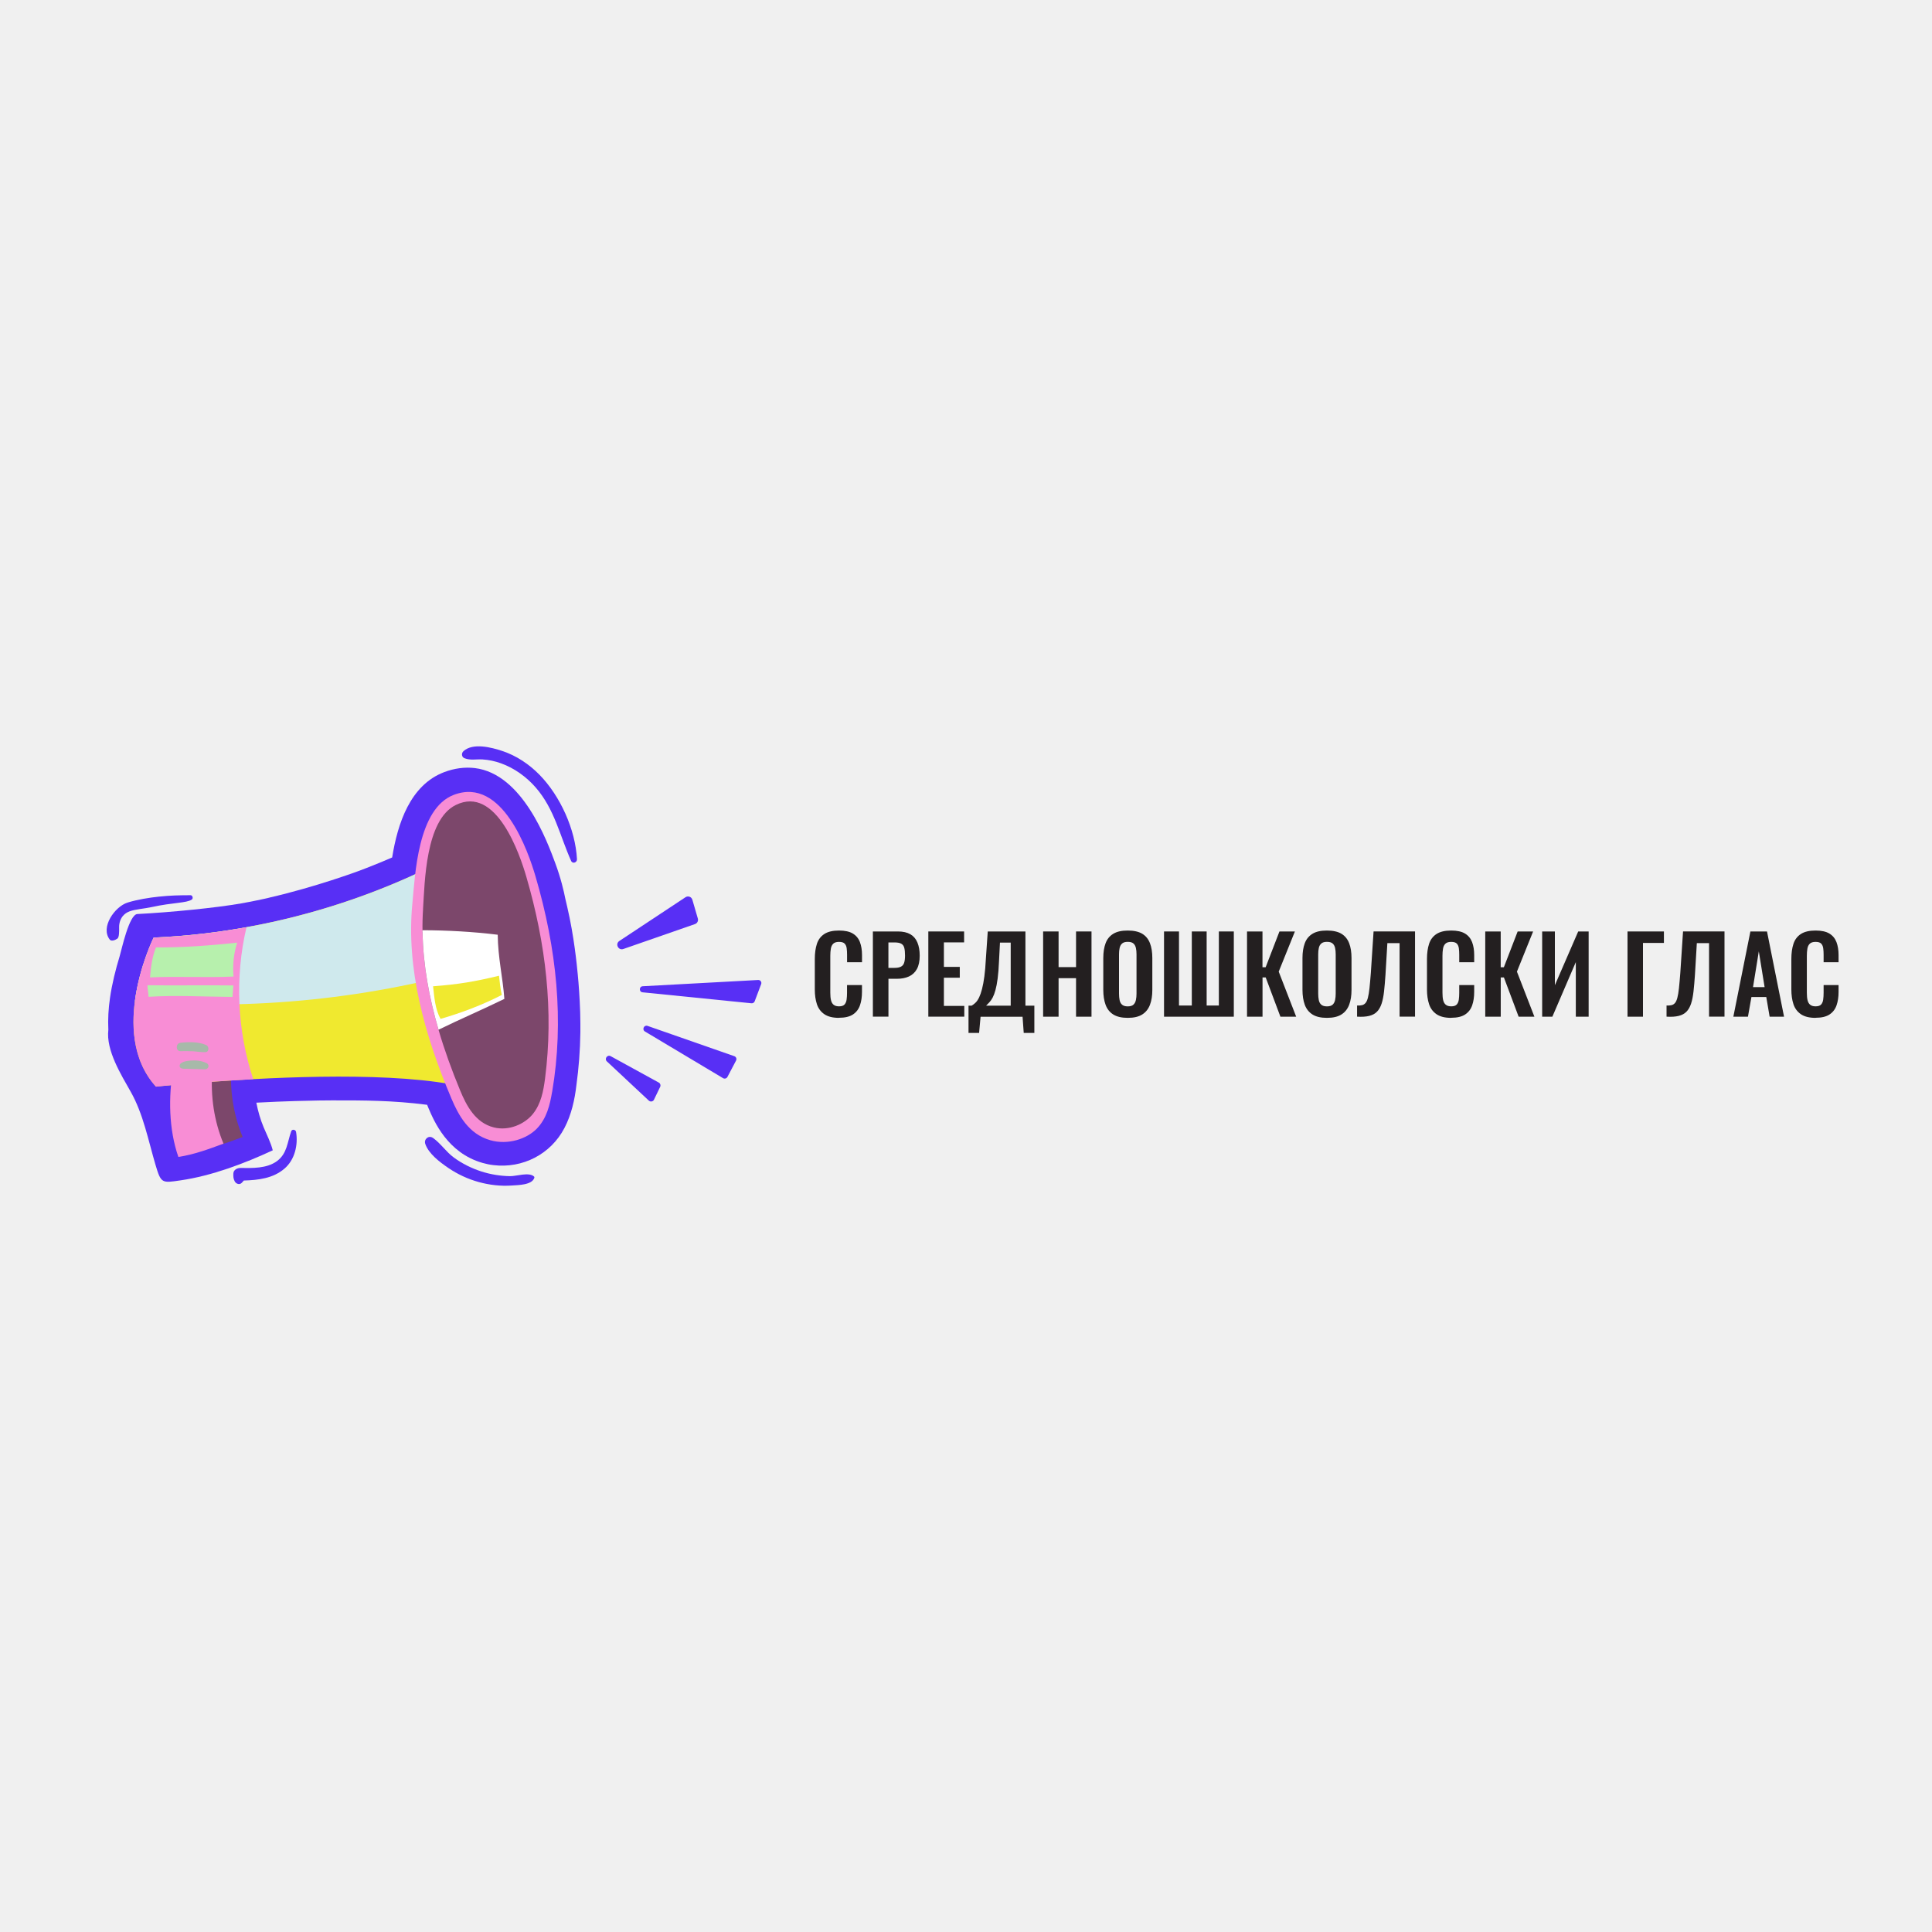
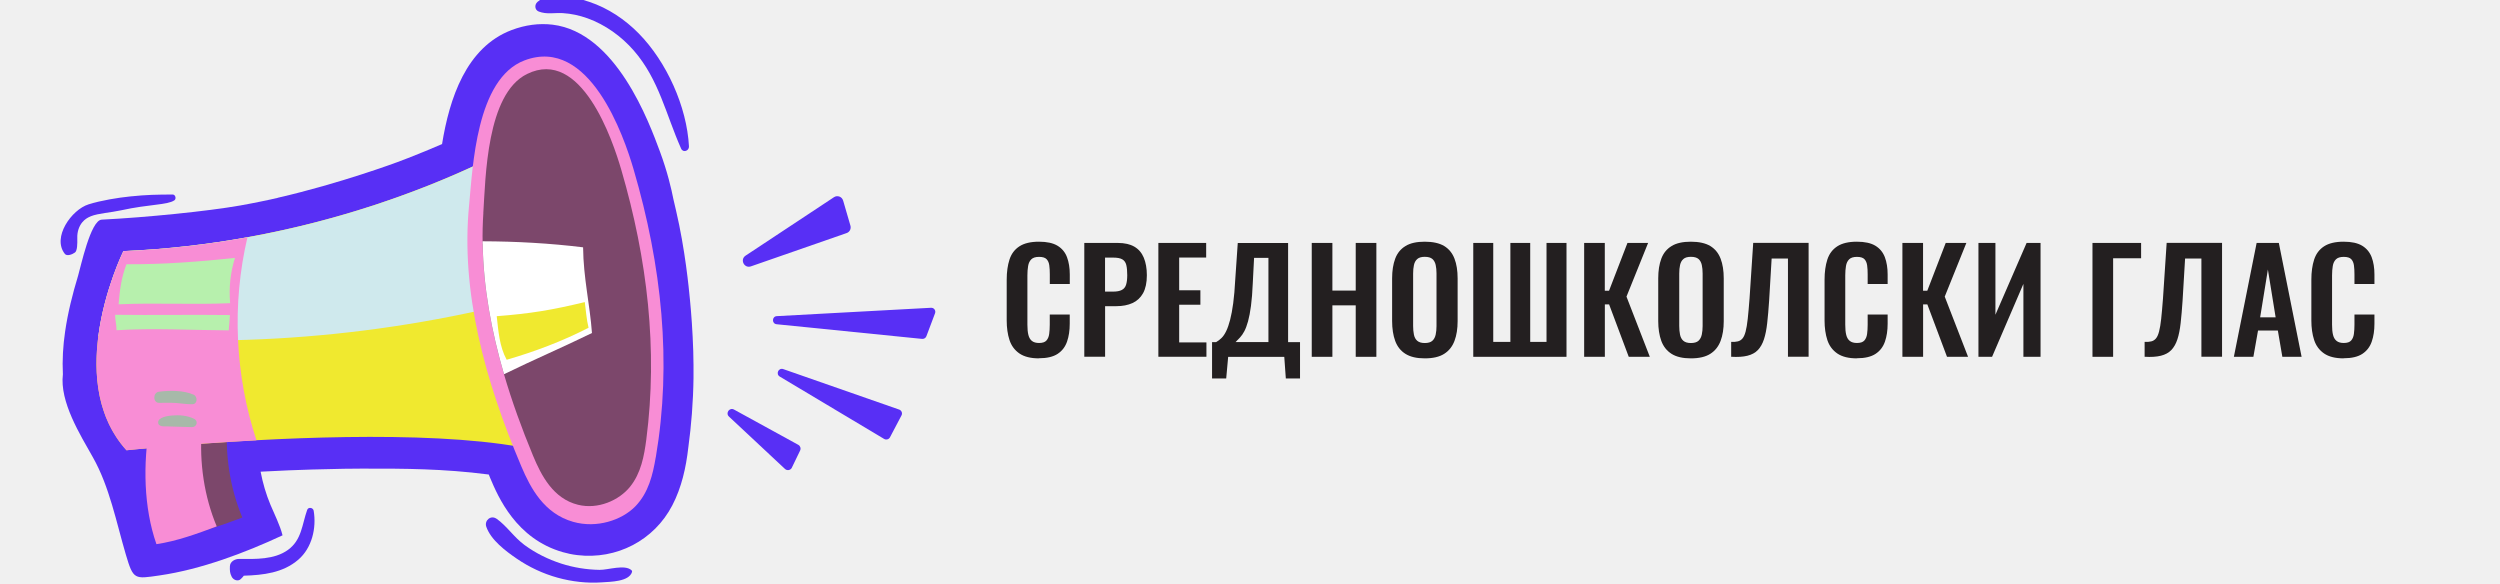
- <svg xmlns="http://www.w3.org/2000/svg" id="OBJECTS" version="1.1" viewBox="0 0 500 500">
+ <svg xmlns="http://www.w3.org/2000/svg" id="OBJECTS" version="1.1" width="240" height="56" viewBox="16 194 484 113">
  <defs>
    <style>
      .st0 {
        fill: #a7b9a9;
      }

      .st1 {
        fill: #f88dd5;
      }

      .st2 {
        fill: #cfe9ed;
      }

      .st3 {
        fill: #b7f0ad;
      }

      .st4 {
        fill: #7c476b;
      }

      .st5 {
        fill: #fff;
      }

      .st6 {
        fill: #582ff5;
      }

      .st7 {
        fill: #231f20;
      }

      .st8 {
        fill: #f0e92f;
      }
    </style>
  </defs>
  <g>
    <path class="st7" d="M217.13,263.42c-1.62,0-2.88-.32-3.8-.95-.92-.64-1.56-1.5-1.92-2.6-.36-1.1-.54-2.37-.54-3.8v-7.87c0-1.51.18-2.81.54-3.92.36-1.11,1-1.96,1.92-2.56.92-.6,2.18-.9,3.8-.9,1.52,0,2.72.26,3.58.78.86.52,1.48,1.26,1.84,2.22.36.96.54,2.08.54,3.35v1.85h-3.87v-1.91c0-.62-.03-1.18-.1-1.69-.06-.51-.24-.91-.52-1.21-.28-.3-.77-.45-1.46-.45s-1.19.16-1.51.48-.52.74-.61,1.28c-.09.54-.14,1.14-.14,1.81v9.58c0,.8.06,1.46.19,1.97.13.52.36.91.69,1.17.34.26.79.39,1.38.39.67,0,1.15-.16,1.43-.48.28-.32.46-.74.53-1.27.07-.53.11-1.12.11-1.77v-1.99h3.87v1.77c0,1.31-.17,2.46-.52,3.47-.35,1.01-.95,1.8-1.81,2.37-.86.57-2.07.86-3.64.86Z" />
    <path class="st7" d="M225.9,263.12v-22.06h6.48c1.33,0,2.4.25,3.23.73.83.49,1.43,1.2,1.82,2.14.39.94.59,2.07.59,3.39,0,1.43-.25,2.59-.73,3.47-.49.88-1.18,1.52-2.06,1.92-.88.4-1.92.6-3.12.6h-2.18v9.8h-4.03ZM229.93,250.49h1.52c.73,0,1.29-.1,1.7-.31.41-.21.69-.54.84-1.01s.23-1.08.23-1.87-.06-1.45-.18-1.95c-.12-.5-.37-.87-.76-1.1-.39-.24-1-.35-1.84-.35h-1.52v6.59Z" />
    <path class="st7" d="M240.25,263.12v-22.06h9.26v2.83h-5.23v6.34h4.11v2.8h-4.11v7.3h5.28v2.78h-9.31Z" />
    <path class="st7" d="M250.65,267.32v-7.05h.79c.36-.2.71-.47,1.05-.8s.64-.79.91-1.35c.27-.56.52-1.28.75-2.17.23-.88.43-1.96.6-3.23.17-1.27.3-2.78.39-4.52l.49-7.13h9.75v19.2h2.31v7.05h-2.75l-.3-4.19h-10.87l-.38,4.19h-2.75ZM255.2,260.26h6.37v-16.31h-2.78l-.25,4.87c-.07,1.74-.19,3.22-.35,4.43-.16,1.21-.35,2.21-.57,3-.22.79-.46,1.43-.72,1.92-.26.49-.54.89-.83,1.2s-.58.61-.87.9Z" />
    <path class="st7" d="M269.96,263.12v-22.06h4v9.23h4.52v-9.23h4v22.06h-4v-9.97h-4.52v9.97h-4Z" />
    <path class="st7" d="M291.85,263.42c-1.56,0-2.8-.29-3.73-.87s-1.59-1.42-1.99-2.5c-.4-1.09-.6-2.38-.6-3.87v-8.25c0-1.49.2-2.76.6-3.83s1.06-1.87,1.99-2.44,2.17-.84,3.73-.84,2.85.28,3.77.84c.92.56,1.58,1.38,1.99,2.44.41,1.06.61,2.34.61,3.83v8.28c0,1.47-.2,2.75-.61,3.83-.41,1.08-1.07,1.92-1.99,2.5-.92.59-2.17.88-3.77.88ZM291.85,260.45c.67,0,1.17-.15,1.48-.44.32-.29.53-.69.64-1.2.11-.51.16-1.06.16-1.66v-10.16c0-.62-.05-1.17-.16-1.66-.11-.49-.32-.88-.64-1.16-.32-.28-.81-.42-1.48-.42-.64,0-1.12.14-1.44.42-.33.28-.54.67-.65,1.16-.11.49-.16,1.04-.16,1.66v10.16c0,.6.05,1.15.15,1.66.1.51.31.91.64,1.2s.82.44,1.47.44Z" />
    <path class="st7" d="M301.25,263.12v-22.06h3.87v19.17h3.32v-19.17h3.84v19.17h3.16v-19.17h3.87v22.06h-18.05Z" />
    <path class="st7" d="M322.73,263.12v-22.06h4v9.26h.82l3.57-9.26h4l-4.19,10.4,4.52,11.66h-4.08l-3.81-10.16h-.82v10.16h-4Z" />
    <path class="st7" d="M343.4,263.42c-1.56,0-2.81-.29-3.73-.87s-1.59-1.42-1.99-2.5c-.4-1.09-.6-2.38-.6-3.87v-8.25c0-1.49.2-2.76.6-3.83s1.06-1.87,1.99-2.44,2.17-.84,3.73-.84,2.85.28,3.77.84c.92.56,1.58,1.38,1.99,2.44.41,1.06.61,2.34.61,3.83v8.28c0,1.47-.2,2.75-.61,3.83-.41,1.08-1.07,1.92-1.99,2.5-.92.59-2.17.88-3.77.88ZM343.4,260.45c.67,0,1.17-.15,1.48-.44s.53-.69.64-1.2c.11-.51.16-1.06.16-1.66v-10.16c0-.62-.05-1.17-.16-1.66-.11-.49-.32-.88-.64-1.16-.32-.28-.81-.42-1.48-.42-.64,0-1.12.14-1.44.42-.33.28-.54.67-.65,1.16-.11.49-.16,1.04-.16,1.66v10.16c0,.6.05,1.15.15,1.66.1.51.31.91.64,1.2.33.29.82.44,1.47.44Z" />
    <path class="st7" d="M351.21,263.12v-2.89c.51.02.94-.01,1.29-.1.35-.08.65-.27.9-.56s.45-.74.61-1.35c.16-.61.3-1.43.41-2.46.11-1.04.23-2.35.35-3.95l.71-10.76h10.73v22.06h-4v-19.03h-3.16l-.49,8.22c-.11,1.62-.23,3.04-.37,4.28-.14,1.24-.34,2.28-.63,3.15-.28.86-.68,1.56-1.18,2.08-.51.53-1.18.89-2.02,1.1-.83.21-1.89.28-3.16.2Z" />
    <path class="st7" d="M375.56,263.42c-1.62,0-2.88-.32-3.8-.95-.92-.64-1.56-1.5-1.92-2.6-.36-1.1-.54-2.37-.54-3.8v-7.87c0-1.51.18-2.81.54-3.92.36-1.11,1-1.96,1.92-2.56.92-.6,2.18-.9,3.8-.9,1.52,0,2.72.26,3.58.78.86.52,1.47,1.26,1.84,2.22.36.96.54,2.08.54,3.35v1.85h-3.87v-1.91c0-.62-.03-1.18-.1-1.69s-.24-.91-.52-1.21c-.28-.3-.77-.45-1.46-.45s-1.19.16-1.51.48c-.32.32-.52.74-.61,1.28-.09.54-.14,1.14-.14,1.81v9.58c0,.8.06,1.46.19,1.97.13.52.36.91.7,1.17.33.26.79.39,1.38.39.67,0,1.15-.16,1.43-.48.28-.32.46-.74.53-1.27.07-.53.11-1.12.11-1.77v-1.99h3.87v1.77c0,1.31-.17,2.46-.52,3.47-.35,1.01-.95,1.8-1.81,2.37-.86.57-2.07.86-3.63.86Z" />
    <path class="st7" d="M384.38,263.12v-22.06h4v9.26h.82l3.57-9.26h4l-4.19,10.4,4.52,11.66h-4.08l-3.81-10.16h-.82v10.16h-4Z" />
    <path class="st7" d="M399.11,263.12v-22.06h3.29v13.91l6.04-13.91h2.7v22.06h-3.32v-14.13l-6.07,14.13h-2.64Z" />
    <path class="st7" d="M421.2,263.12v-22.06h9.42v2.97h-5.42v19.09h-4Z" />
    <path class="st7" d="M431.3,263.12v-2.89c.51.02.94-.01,1.29-.1.35-.08.65-.27.9-.56s.45-.74.61-1.35c.16-.61.3-1.43.41-2.46.11-1.04.23-2.35.35-3.95l.71-10.76h10.73v22.06h-4v-19.03h-3.16l-.49,8.22c-.11,1.62-.23,3.04-.37,4.28-.14,1.24-.34,2.28-.63,3.15-.28.86-.68,1.56-1.18,2.08-.51.53-1.18.89-2.02,1.1-.83.21-1.89.28-3.16.2Z" />
    <path class="st7" d="M448.59,263.12l4.41-22.06h4.3l4.41,22.06h-3.73l-.87-5.09h-3.84l-.9,5.09h-3.79ZM453.68,255.47h3l-1.5-9.26-1.5,9.26Z" />
    <path class="st7" d="M469.86,263.42c-1.62,0-2.88-.32-3.8-.95-.92-.64-1.56-1.5-1.92-2.6-.36-1.1-.54-2.37-.54-3.8v-7.87c0-1.51.18-2.81.54-3.92.36-1.11,1-1.96,1.92-2.56.92-.6,2.18-.9,3.8-.9,1.52,0,2.72.26,3.58.78.86.52,1.47,1.26,1.84,2.22.36.96.54,2.08.54,3.35v1.85h-3.87v-1.91c0-.62-.03-1.18-.1-1.69s-.24-.91-.52-1.21c-.28-.3-.77-.45-1.46-.45s-1.19.16-1.51.48c-.32.32-.52.74-.61,1.28-.09.54-.14,1.14-.14,1.81v9.58c0,.8.06,1.46.19,1.97.13.52.36.91.7,1.17.33.26.79.39,1.38.39.67,0,1.15-.16,1.43-.48.28-.32.46-.74.53-1.27.07-.53.11-1.12.11-1.77v-1.99h3.87v1.77c0,1.31-.17,2.46-.52,3.47-.35,1.01-.95,1.8-1.81,2.37-.86.57-2.07.86-3.63.86Z" />
  </g>
  <g>
    <path class="st6" d="M69.71,232.3c12.1-2.78,23.11-6.89,23.11-6.89.43-.16,1.15-.43,2.05-.78.85-.33,2.02-.79,3.42-1.37.97-.4,2.04-.85,3.2-1.35,1.42-8.77,4.64-18.74,13.48-22.09,2.65-1,5.31-1.35,7.93-1.04,12.33,1.5,18.7,18.93,20.79,24.56,1.47,3.96,2.23,7.29,2.62,9.27.16.7.33,1.4.49,2.1,1.79,7.64,2.49,15.05,2.72,17.44.25,2.56.5,5.91.63,9.85.02.93.04,1.87.05,2.8,0,.78,0,1.56,0,2.36-.06,4.77-.43,9.3-1.01,13.55-.44,3.87-1.3,7.74-3.1,11.19-3.53,6.79-10.8,10.55-18.41,9.63-.94-.11-1.87-.3-2.77-.56-9.1-2.58-12.58-10.8-14.07-14.31-.11-.25-.2-.49-.3-.74-.02,0-.09-.01-.18-.02-8.61-1.11-16.36-1.13-23.43-1.12-.64,0-1.17,0-1.28,0-.93,0-4.33.02-9.31.17-2.73.08-6.1.21-10,.42.43,2.22,1.05,4.36,1.9,6.39.81,1.94,1.85,3.95,2.35,5.94-7.31,3.41-15.81,6.61-23.83,7.77-4.85.7-5.07.9-6.54-4.09-1.85-6.28-3.14-13.06-6.35-18.76-2.48-4.41-6.48-10.77-5.83-16.11-.14-2.78.03-5.54.43-8.27.53-3.67,1.44-7.29,2.52-10.85.49-1.63,2.42-10.74,4.56-10.84,8.57-.43,20.47-1.62,26.87-2.75,2.84-.5,5.81-1.15,5.81-1.15s.74-.16,1.49-.34Z" />
    <path class="st4" d="M49.82,274.43c-1.32,7.78-1.18,16.14,1.3,23.26,3.91-.57,7.9-2.02,11.68-3.44-2.4-5.72-3.41-12.29-2.89-18.82-3.64-.01-6.46-.99-10.09-1Z" />
    <path class="st8" d="M34.91,259.11c-.97,7.36-.27,15.79,5.45,22.11,0,0,10.88-1.17,25.18-1.94,21.76-1.17,51.43-1.39,62.64,4.91l-2.47-34.42-2.31-32.09s-23.27,15.71-59.61,22.27c-7.49,1.36-15.54,2.32-24.03,2.69,0,0-3.67,7.42-4.85,16.46Z" />
    <path class="st2" d="M34.91,259.11c30.49,2.57,61.45-.64,90.8-9.33l-2.31-32.09s-23.27,15.71-59.61,22.27c-7.49,1.36-15.54,2.32-24.03,2.69,0,0-3.67,7.42-4.85,16.46Z" />
    <path class="st1" d="M142.89,282.55c-.58,3.4-1.38,6.88-3.97,9.55-2.6,2.66-7.46,4.29-12.03,2.99-5.64-1.6-8.25-6.52-10.05-10.76-7.07-16.68-11.76-33.83-10.11-50.61.71-7.27,1.35-24.46,10.73-28.02,12.61-4.78,19.28,14.78,21.12,21.06,5.51,18.78,7.44,37.47,4.32,55.79Z" />
    <path class="st4" d="M109.49,235.27c-.13,1.97-.18,3.95-.14,5.93,0,0-.01,0,0,.01.14,8.48,1.69,16.93,4.13,25.27,1.55,5.3,3.47,10.57,5.62,15.76,1.61,3.88,3.92,8.35,8.72,9.54,3.88.96,7.96-.85,10.09-3.49,2.13-2.65,2.73-5.97,3.15-9.19,2.25-17.4.22-34.85-4.84-52.17-1.68-5.79-7.74-23.8-18.28-18.59-7.84,3.87-8.01,20.06-8.46,26.94Z" />
    <path class="st1" d="M40.37,281.23s10.88-1.17,25.17-1.93c-4.16-12.61-4.79-26.39-1.75-39.32-7.48,1.36-15.53,2.32-24.03,2.69,0,0-12.12,24.51.61,38.57Z" />
    <path class="st1" d="M44.86,276.15c-1.32,7.78-1.18,16.14,1.3,23.26,3.91-.57,7.9-2.02,11.68-3.44-2.4-5.72-3.41-12.29-2.89-18.82-3.64-.01-6.45-.99-10.09-1Z" />
    <path class="st3" d="M38.83,252.94c.22-2.69.54-5.25,1.53-7.75,7.1.04,13.95-.48,21.01-1.23-.88,2.82-1.2,5.82-.93,8.77-7.35.33-14.27-.11-21.61.22Z" />
    <path class="st3" d="M38.43,257.96c.02-.95-.29-2.03-.27-2.98,7.45.1,14.79-.05,22.24.05-.08.99-.15,1.98-.23,2.97-7.22-.04-14.53-.48-21.74-.03Z" />
    <path class="st5" d="M109.36,241.21s-.01,0,0,.01c.14,8.48,1.69,16.93,4.13,25.27,5.72-2.8,11.32-5.18,17.04-7.98-.41-5.61-1.66-10.64-1.72-16.6-6.4-.79-13.02-1.15-19.47-1.17,0,.17,0,.3,0,.47Z" />
    <path class="st8" d="M114.01,263.69c-1.41-2.55-1.61-5.6-1.93-8.44,6.54-.5,10.69-1.19,17.06-2.73.22,1.65.33,3.34.73,4.97-5,2.58-10.46,4.64-15.86,6.2Z" />
    <path class="st0" d="M49.14,274.49c1.45-.13,3.01-.01,4.32.64.88.44.52,1.62-.42,1.61-1.58-.01-3.16-.12-4.74-.14-.62,0-1.83.12-1.81-.8.03-1,1.95-1.25,2.65-1.31Z" />
    <path class="st0" d="M46.65,269.88c2.08-.27,4.78-.29,6.72.58.79.35.78,1.81-.22,1.84-1.05.04-2.07-.16-3.12-.23-1.12-.07-2.23-.04-3.35-.03-1.24,0-1.23-2.01-.03-2.16Z" />
    <path class="st6" d="M31.84,237c-.71.85-1.04,1.95-1.01,3.06.03,1.18,0,2.53-.45,2.85-.54.4-1.57.77-1.96.27-2.53-3.19,1.31-8.56,4.58-9.59,2.44-.77,5.73-1.3,8.11-1.54,3.24-.33,4.97-.35,8.2-.37.54,0,.75.85.32,1.13-1.41.93-4.74.71-10.37,1.94-1.9.42-4.38.57-5.78,1.13-.79.32-1.26.68-1.62,1.12Z" />
    <path class="st6" d="M112.03,294.47c2.01,1.42,3.4,3.62,5.44,5.11,2.14,1.57,4.56,2.77,7.09,3.59,2.39.77,4.92,1.18,7.44,1.22,1.64.03,4.89-1.12,6.2.08.1.09.13.2.09.33-.58,1.9-4.2,1.89-5.84,2.01-2.89.2-5.77-.13-8.56-.9-2.82-.78-5.48-2.02-7.9-3.67-2.17-1.48-5.05-3.64-5.93-6.2-.42-1.21.88-2.33,1.98-1.55Z" />
    <path class="st6" d="M119.96,194.38c2.49-2.2,7.21-.96,10.05-.02,3.63,1.2,6.93,3.42,9.59,6.13,5.38,5.48,9.31,14.15,9.72,21.86.05.87-1.13,1.31-1.52.44-2.93-6.56-4.29-13.4-9.17-19-2.41-2.76-5.51-4.99-8.96-6.24-1.55-.56-3.16-.91-4.81-1.01-1.63-.09-3.1.29-4.65-.31-.79-.31-.84-1.33-.25-1.84Z" />
    <path class="st6" d="M62.24,302.27c3.08.03,6.76.16,9.39-1.74,2.69-1.94,2.72-4.9,3.73-7.75.22-.63,1.15-.46,1.26.15.57,3.37-.33,7.21-2.98,9.49-2.95,2.55-6.8,2.99-10.55,3.1-.15.21-.34.41-.6.66-.56.53-1.44.15-1.74-.44-.38-.75-.38-1.19-.36-2.03.03-.96,1.01-1.45,1.83-1.44Z" />
    <path class="st6" d="M196.99,254.68l-1.68,4.46c-.13.33-.46.54-.82.51l-28.19-2.84c-.97-.1-.93-1.52.04-1.57l29.87-1.62c.57-.03.98.53.78,1.06Z" />
    <path class="st6" d="M190.49,274.47l-2.23,4.24c-.22.41-.73.55-1.13.32l-20.22-12.08c-.83-.5-.24-1.77.68-1.45l22.45,7.84c.47.16.68.7.45,1.14Z" />
    <path class="st6" d="M179.18,232.84l1.42,4.88c.17.6-.15,1.23-.74,1.43l-18.54,6.45c-1.3.45-2.18-1.32-1.03-2.08l17.12-11.32c.66-.43,1.55-.11,1.77.65Z" />
    <path class="st6" d="M169.25,284.59l1.6-3.31c.2-.41.04-.89-.35-1.11l-12.45-6.83c-.87-.48-1.71.68-.98,1.36l10.85,10.14c.42.39,1.09.26,1.34-.25Z" />
  </g>
</svg>
